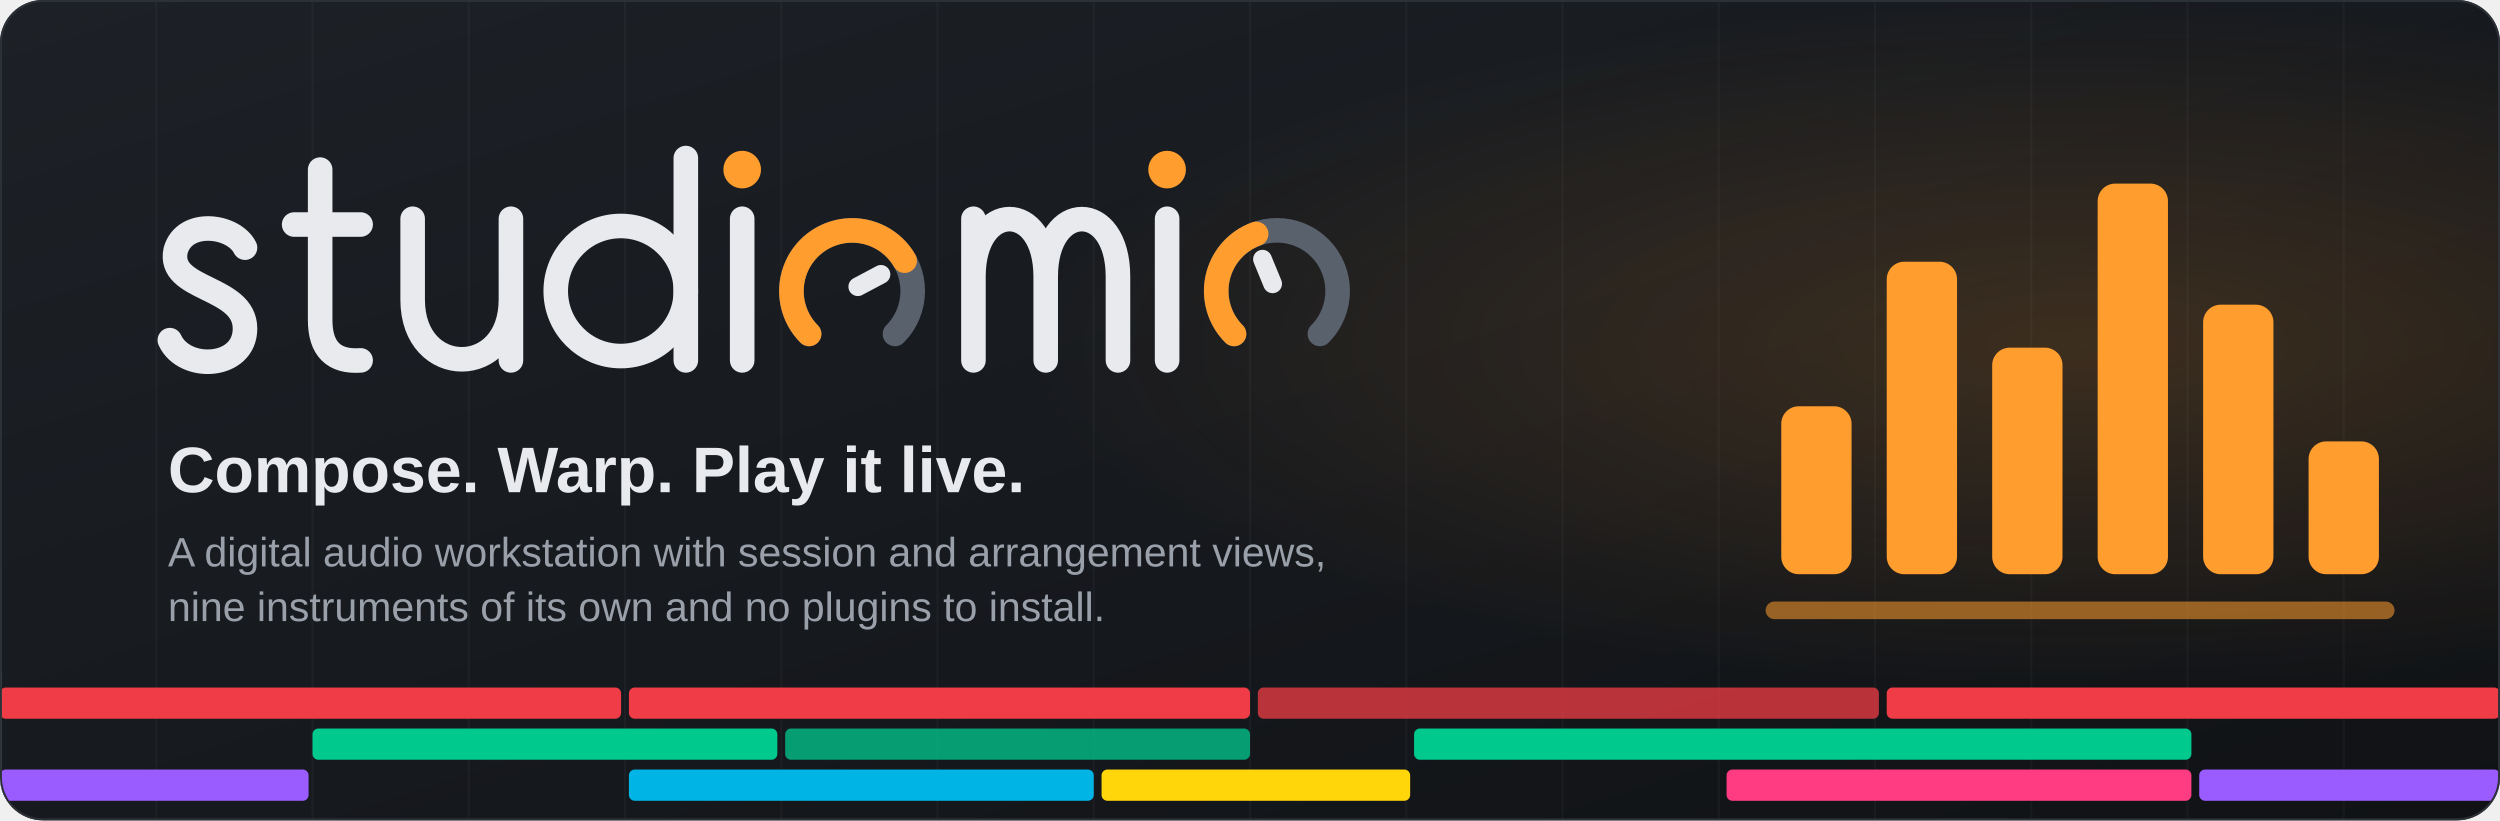
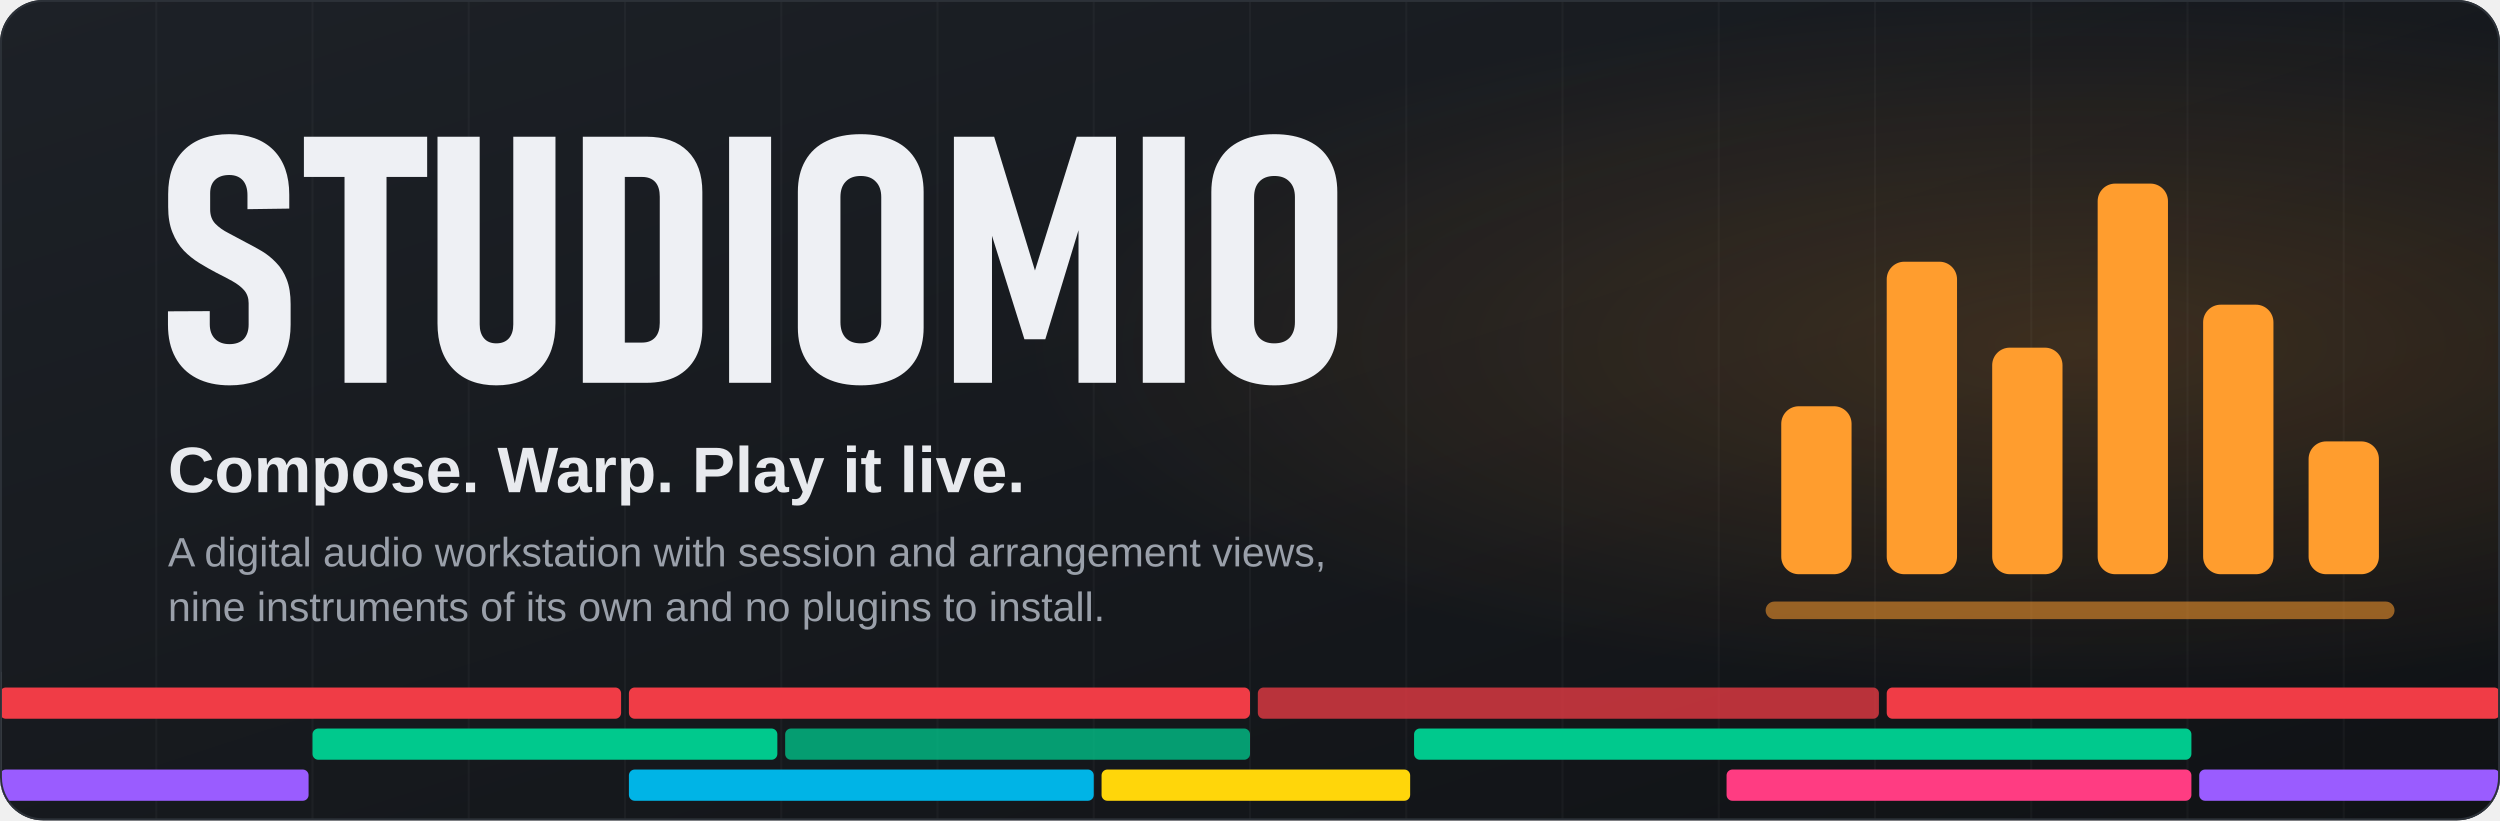
<svg xmlns="http://www.w3.org/2000/svg" viewBox="0 0 1280 420" role="img" aria-label="studiomio: compose, warp, play it live">
  <style>
    .bar { transform-box: fill-box; transform-origin: 50% 100%; animation: beat 1.8s ease-in-out infinite alternate; }
    .b2 { animation-delay: -.5s; animation-duration: 1.4s; }
    .b3 { animation-delay: -1.1s; animation-duration: 2.1s; }
    .b4 { animation-delay: -.2s; animation-duration: 1.6s; }
    .b5 { animation-delay: -.9s; animation-duration: 1.3s; }
    .b6 { animation-delay: -1.5s; animation-duration: 1.9s; }
    @keyframes beat { from { transform: scaleY(.55); } to { transform: scaleY(1.06); } }
    .playhead { animation: play 14s linear infinite; }
    @keyframes play { from { transform: translateX(0); } to { transform: translateX(1280px); } }
    @media (prefers-reduced-motion: reduce) { .bar, .playhead { animation: none; } }
  </style>
  <defs>
    <clipPath id="card">
      <rect width="1280" height="420" rx="22" />
    </clipPath>
    <linearGradient id="glow" x1="0" y1="0" x2="1" y2="1">
      <stop offset="0" stop-color="#1d2127" />
      <stop offset="1" stop-color="#101215" />
    </linearGradient>
    <radialGradient id="warm" cx=".83" cy=".42" r=".42">
      <stop offset="0" stop-color="#ff9d2e" stop-opacity=".17" />
      <stop offset="1" stop-color="#ff9d2e" stop-opacity="0" />
    </radialGradient>
  </defs>
  <g clip-path="url(#card)">
    <rect width="1280" height="420" fill="url(#glow)" />
    <rect width="1280" height="420" fill="url(#warm)" />
    <path d="M80 0V420M160 0V420M240 0V420M320 0V420M400 0V420M480 0V420M560 0V420M640 0V420M720 0V420M800 0V420M880 0V420M960 0V420M1040 0V420M1120 0V420M1200 0V420" stroke="#fff" stroke-opacity=".035" />
-     <g transform="translate(84 112) scale(.74)" fill="none" stroke="#e8eaee" stroke-width="17" stroke-linecap="round" stroke-linejoin="round">
-       <path d="M56 20C48 4 14 0 8 22C2 50 56 46 56 76C56 104 14 106 4 84" />
-       <g transform="translate(90)">
-         <path d="M18 -34V70Q18 100 46 98M0 4H46" />
-       </g>
-       <g transform="translate(168)">
-         <path d="M4 0V56C4 111 72 111 72 56M72 0V98" />
-       </g>
-       <g transform="translate(272)">
-         <circle cx="44" cy="50" r="45" />
-         <path d="M89 -42V98" />
-       </g>
-       <g transform="translate(400)">
-         <path d="M0 0V98" />
-         <circle cx="0" cy="-34" r="13" fill="#ff9d2e" stroke="none" />
-       </g>
-       <g transform="translate(430)">
-         <path d="M16.3 79.7A42 42 0 1 1 75.7 79.7" stroke="#59616d" />
-         <path d="M16.3 79.7A42 42 0 1 1 82.4 29" stroke="#ff9d2e" />
-         <path d="M50 47L66 38.500" stroke-width="13" />
-       </g>
-       <g transform="translate(556)">
-         <path d="M4 98V0M4 40C4 -13 54 -13 54 40V98M54 40C54 -13 104 -13 104 40V98" />
-       </g>
-       <g transform="translate(694)">
-         <path d="M0 0V98" />
-         <circle cx="0" cy="-34" r="13" fill="#ff9d2e" stroke="none" />
-       </g>
-       <g transform="translate(724)">
-         <path d="M16.3 79.7A42 42 0 1 1 75.7 79.7" stroke="#59616d" />
-         <path d="M16.3 79.7A42 42 0 0 1 31.6 10.500" stroke="#ff9d2e" />
-         <path d="M43 45L36 28" stroke-width="13" />
-       </g>
-     </g>
+     <path d="M117.6 197.3Q107.7 197.3 100.6 193.6Q93.5 189.9 89.8 183Q86 176.1 86 166.2V159.4L107.4 159.3V166Q107.4 170.8 110.1 173.5Q112.8 176.2 117.5 176.2Q122.2 176.2 124.8 173.6Q127.3 170.9 127.3 166.2V155.2Q127.3 151.3 125 148.6Q122.7 146 118.9 143.9Q115.1 141.8 110.7 139.6Q106.5 137.4 102.1 134.7Q97.7 132 94.1 128.3Q90.5 124.5 88.3 119Q86.1 113.6 86.1 105.9V99.4Q86.1 84.8 94.3 76.8Q102.5 68.7 117.4 68.7Q131.8 68.7 140 76.8Q148.1 85 148.1 99.7V106.8L126.7 107.1V99.9Q126.7 95 124.3 92.3Q121.8 89.6 117.4 89.6Q112.7 89.6 110.1 92.1Q107.6 94.5 107.6 98.9V107.3Q107.6 111.7 110.2 114.5Q112.9 117.3 117.1 119.4Q121.3 121.6 125.9 124.1Q130 126.2 134.1 128.6Q138.1 131 141.4 134.5Q144.8 137.9 146.8 143.1Q148.8 148.2 148.8 155.7V166.2Q148.8 180.9 140.6 189.1Q132.4 197.3 117.6 197.3ZM176.4 196V80.6H197.9V196ZM155.6 90.6V70H218.7V90.6ZM254.1 197.3Q240 197.3 232 188.9Q224 180.6 224 165.5V70H245.6V166.1Q245.6 170.7 247.9 173.3Q250.1 175.8 254.1 175.8Q258.2 175.8 260.5 173.3Q262.8 170.7 262.8 166.1V70H284.4V165.5Q284.4 180.6 276.3 188.9Q268.3 197.3 254.1 197.3ZM312.7 196V175.4H328.8Q333.1 175.4 335.5 172.7Q337.8 170.1 337.8 165.3V100.7Q337.8 95.8 335.5 93.2Q333.1 90.6 328.8 90.6H312.7V70H331Q344.6 70 352.1 77.4Q359.6 84.8 359.6 98.3V167.7Q359.6 176.6 356.2 183Q352.8 189.3 346.4 192.7Q340 196 330.9 196ZM298.4 196V70H319.9V196ZM394.8 70V196H373.3V70ZM440.7 197.3Q430.5 197.3 423.3 193.8Q416.1 190.3 412.3 183.7Q408.5 177 408.5 167.7V98.3Q408.5 88.9 412.3 82.3Q416.1 75.6 423.3 72.2Q430.5 68.7 440.7 68.7Q450.8 68.7 458.1 72.2Q465.3 75.6 469.1 82.3Q472.9 88.9 472.9 98.3V167.7Q472.9 177 469.1 183.7Q465.3 190.3 458.1 193.8Q450.8 197.3 440.7 197.3ZM440.7 175.8Q445.7 175.8 448.4 173Q451.2 170.1 451.2 164.9V100.9Q451.2 95.8 448.4 93Q445.7 90.1 440.7 90.1Q435.7 90.1 433 93Q430.3 95.8 430.3 100.9V164.9Q430.3 170.1 433 173Q435.7 175.8 440.7 175.8ZM529.9 138.5 551.3 70H571.4V196H552.2V108L553.5 113.6L535.2 173.7H524.5L506.2 115.3L507.9 108V196H488.4V70H509ZM606.6 70V196H585.1V70ZM652.5 197.3Q642.3 197.3 635.1 193.8Q627.9 190.3 624.1 183.7Q620.2 177 620.2 167.7V98.3Q620.2 88.9 624.1 82.3Q627.9 75.6 635.1 72.2Q642.3 68.7 652.5 68.7Q662.6 68.7 669.9 72.2Q677.1 75.6 680.9 82.3Q684.7 88.9 684.7 98.3V167.7Q684.7 177 680.9 183.7Q677.1 190.3 669.9 193.8Q662.6 197.3 652.5 197.3ZM652.4 175.8Q657.5 175.8 660.2 173Q663 170.1 663 164.9V100.9Q663 95.8 660.2 93Q657.5 90.1 652.5 90.1Q647.5 90.1 644.8 93Q642.1 95.8 642.1 100.9V164.9Q642.1 170.1 644.8 173Q647.5 175.8 652.4 175.8Z" fill="#eef0f4" />
    <g font-family="'Segoe UI', system-ui, -apple-system, 'Helvetica Neue', Arial, sans-serif">
      <text x="86" y="252" font-size="33" font-weight="600" fill="#e8eaee">Compose. Warp. Play it live.</text>
      <text x="86" y="290" font-size="21" fill="#9aa0aa">A digital audio workstation with session and arrangement views,</text>
      <text x="86" y="318" font-size="21" fill="#9aa0aa">nine instruments of its own and no plugins to install.</text>
    </g>
    <g transform="translate(912 62)" fill="#ff9d2e">
      <rect class="bar" x="0" y="146" width="36" height="86" rx="9" />
      <rect class="bar b2" x="54" y="72" width="36" height="160" rx="9" />
      <rect class="bar b3" x="108" y="116" width="36" height="116" rx="9" />
      <rect class="bar b4" x="162" y="32" width="36" height="200" rx="9" />
      <rect class="bar b5" x="216" y="94" width="36" height="138" rx="9" />
      <rect class="bar b6" x="270" y="164" width="36" height="68" rx="9" />
      <rect x="-8" y="246" width="322" height="9" rx="4.500" opacity=".55" />
    </g>
    <g>
      <g fill="#f03c46">
        <rect x="0" y="352" width="318" height="16" rx="3" />
        <rect x="322" y="352" width="318" height="16" rx="3" />
        <rect x="644" y="352" width="318" height="16" rx="3" opacity=".75" />
        <rect x="966" y="352" width="314" height="16" rx="3" />
      </g>
      <g fill="#00c98d">
        <rect x="160" y="373" width="238" height="16" rx="3" />
        <rect x="402" y="373" width="238" height="16" rx="3" opacity=".75" />
        <rect x="724" y="373" width="398" height="16" rx="3" />
      </g>
      <g>
        <rect x="0" y="394" width="158" height="16" rx="3" fill="#9a5cff" />
        <rect x="322" y="394" width="238" height="16" rx="3" fill="#00b4e6" />
        <rect x="564" y="394" width="158" height="16" rx="3" fill="#ffd60a" />
        <rect x="884" y="394" width="238" height="16" rx="3" fill="#ff3c82" />
        <rect x="1126" y="394" width="154" height="16" rx="3" fill="#9a5cff" />
      </g>
    </g>
    <path class="playhead" d="M0 344V420" stroke="#fff" stroke-width="2" stroke-opacity=".9" />
  </g>
  <rect x=".5" y=".5" width="1279" height="419" rx="21.500" fill="none" stroke="#2c3138" />
</svg>
